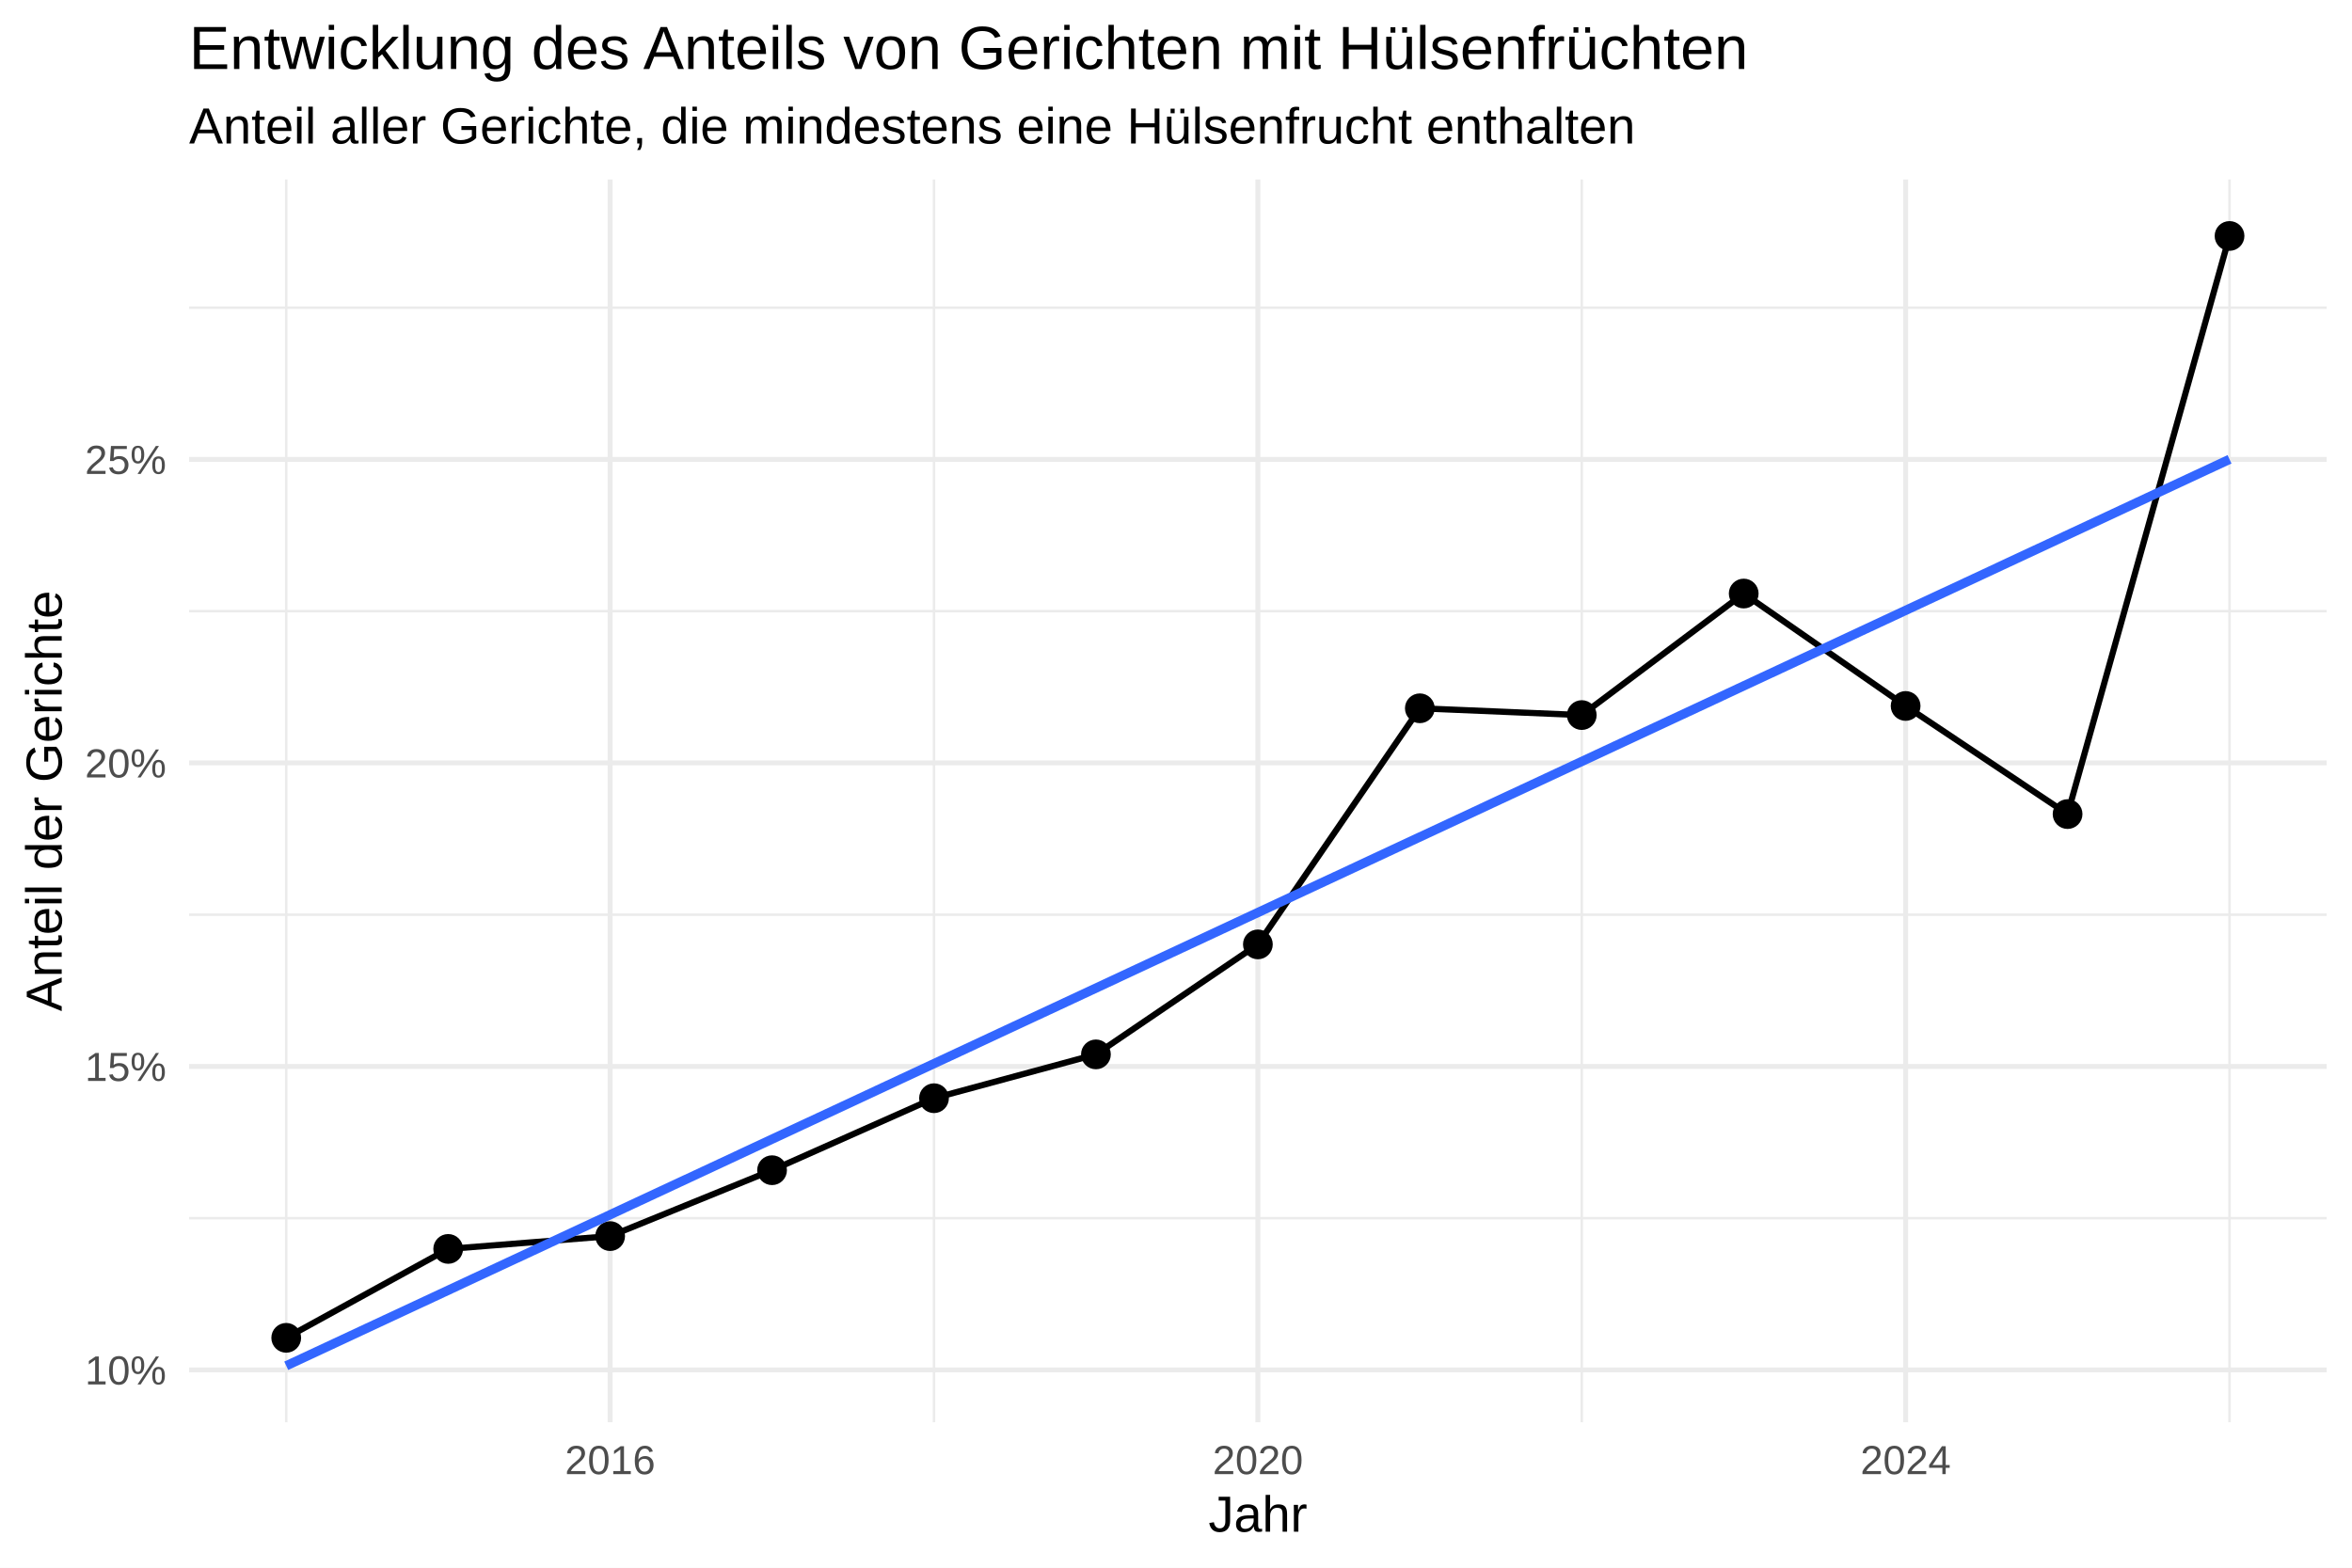
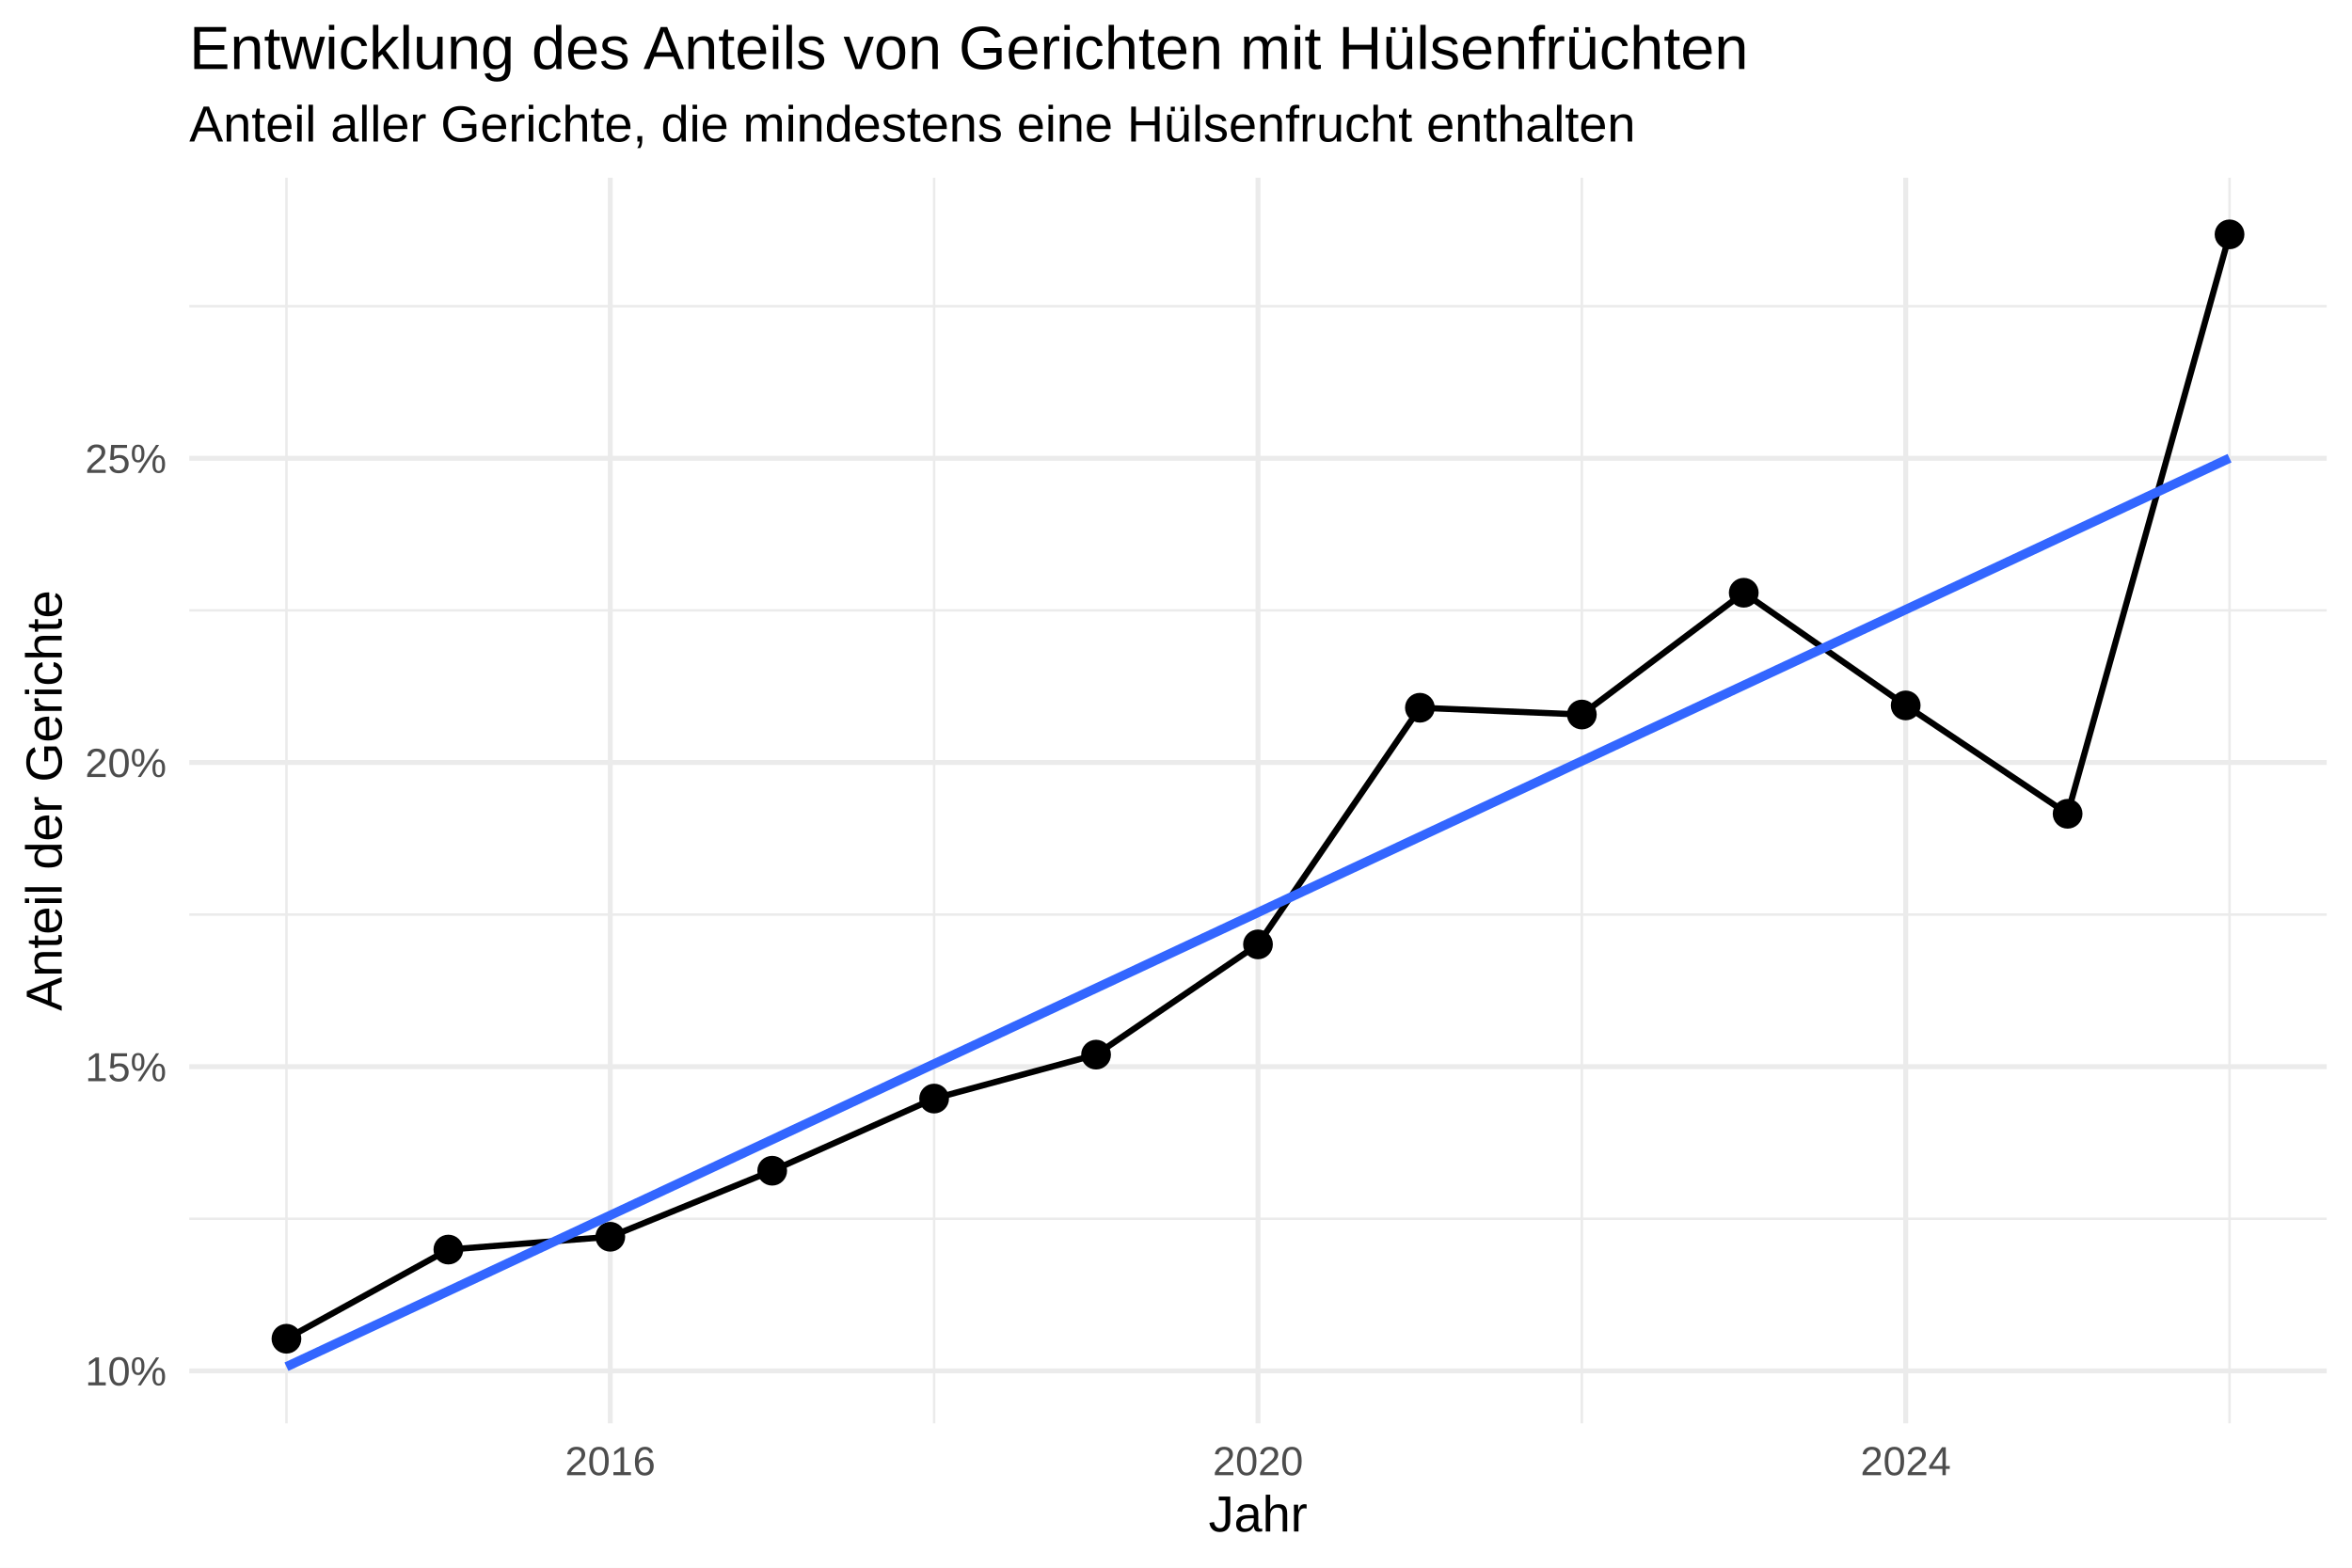
<svg xmlns="http://www.w3.org/2000/svg" width="648.00pt" height="432.00pt" viewBox="0 0 648.00 432.00">
  <g class="svglite">
    <defs>
      <style type="text/css">
    .svglite line, .svglite polyline, .svglite polygon, .svglite path, .svglite rect, .svglite circle {
      fill: none;
      stroke: #000000;
      stroke-linecap: round;
      stroke-linejoin: round;
      stroke-miterlimit: 10.00;
    }
    .svglite text {
      white-space: pre;
    }
    .svglite g.glyphgroup path {
      fill: inherit;
      stroke: none;
    }
  </style>
    </defs>
    <rect width="100%" height="100%" style="stroke: none; fill: #FFFFFF;" />
    <defs>
      <clipPath id="cpMC4wMHw2NDguMDB8MC4wMHw0MzIuMDA=">
        <rect x="0.00" y="0.00" width="648.00" height="432.00" />
      </clipPath>
    </defs>
    <g clip-path="url(#cpMC4wMHw2NDguMDB8MC4wMHw0MzIuMDA=)">
-       <rect x="0.00" y="0.00" width="648.00" height="432.00" style="stroke-width: 1.36; stroke: none; fill: #FFFFFF;" />
+       <rect x="0.00" y="0" width="648.00" height="432.00" style="stroke-width: 1.36; stroke: none; fill: #FFFFFF;" />
    </g>
    <defs>
-       <clipPath id="cpNTIuMTB8NjQxLjAzfDQ5LjQ2fDM5MS45Mw==">
-         <rect x="52.10" y="49.46" width="588.93" height="342.47" />
+       <clipPath id="cpNTIuMTV8NjQxLjAzfDQ4Ljk4fDM5Mi4yMg==">
+         <rect x="52.15" y="48.98" width="588.88" height="343.25" />
      </clipPath>
    </defs>
-     <g clip-path="url(#cpNTIuMTB8NjQxLjAzfDQ5LjQ2fDM5MS45Mw==)">
-       <polyline points="52.10,335.68 641.03,335.68 " style="stroke-width: 0.68; stroke: #EBEBEB; stroke-linecap: butt;" />
-       <polyline points="52.10,252.05 641.03,252.05 " style="stroke-width: 0.68; stroke: #EBEBEB; stroke-linecap: butt;" />
-       <polyline points="52.10,168.41 641.03,168.41 " style="stroke-width: 0.68; stroke: #EBEBEB; stroke-linecap: butt;" />
-       <polyline points="52.10,84.78 641.03,84.78 " style="stroke-width: 0.68; stroke: #EBEBEB; stroke-linecap: butt;" />
-       <polyline points="78.86,391.93 78.86,49.46 " style="stroke-width: 0.68; stroke: #EBEBEB; stroke-linecap: butt;" />
-       <polyline points="257.33,391.93 257.33,49.46 " style="stroke-width: 0.68; stroke: #EBEBEB; stroke-linecap: butt;" />
-       <polyline points="435.79,391.93 435.79,49.46 " style="stroke-width: 0.68; stroke: #EBEBEB; stroke-linecap: butt;" />
-       <polyline points="614.26,391.93 614.26,49.46 " style="stroke-width: 0.68; stroke: #EBEBEB; stroke-linecap: butt;" />
-       <polyline points="52.10,377.50 641.03,377.50 " style="stroke-width: 1.36; stroke: #EBEBEB; stroke-linecap: butt;" />
-       <polyline points="52.10,293.87 641.03,293.87 " style="stroke-width: 1.36; stroke: #EBEBEB; stroke-linecap: butt;" />
-       <polyline points="52.10,210.23 641.03,210.23 " style="stroke-width: 1.36; stroke: #EBEBEB; stroke-linecap: butt;" />
-       <polyline points="52.10,126.60 641.03,126.60 " style="stroke-width: 1.36; stroke: #EBEBEB; stroke-linecap: butt;" />
-       <polyline points="168.10,391.93 168.10,49.46 " style="stroke-width: 1.36; stroke: #EBEBEB; stroke-linecap: butt;" />
-       <polyline points="346.56,391.93 346.56,49.46 " style="stroke-width: 1.36; stroke: #EBEBEB; stroke-linecap: butt;" />
-       <polyline points="525.02,391.93 525.02,49.46 " style="stroke-width: 1.36; stroke: #EBEBEB; stroke-linecap: butt;" />
-       <polyline points="78.86,368.66 123.48,344.16 168.10,340.63 212.71,322.47 257.33,302.63 301.94,290.55 346.56,260.24 391.18,195.18 435.79,197.05 480.41,163.56 525.02,194.54 569.64,224.33 614.26,65.02 " style="stroke-width: 1.71; stroke-linecap: butt;" />
-       <circle cx="78.86" cy="368.66" r="3.65" style="stroke-width: 0.90; fill: #000000;" />
-       <circle cx="123.48" cy="344.16" r="3.65" style="stroke-width: 0.90; fill: #000000;" />
-       <circle cx="168.10" cy="340.63" r="3.65" style="stroke-width: 0.90; fill: #000000;" />
-       <circle cx="212.71" cy="322.47" r="3.65" style="stroke-width: 0.90; fill: #000000;" />
-       <circle cx="257.33" cy="302.63" r="3.65" style="stroke-width: 0.90; fill: #000000;" />
-       <circle cx="301.94" cy="290.55" r="3.65" style="stroke-width: 0.90; fill: #000000;" />
-       <circle cx="346.56" cy="260.24" r="3.65" style="stroke-width: 0.90; fill: #000000;" />
-       <circle cx="391.18" cy="195.18" r="3.65" style="stroke-width: 0.90; fill: #000000;" />
-       <circle cx="435.79" cy="197.05" r="3.65" style="stroke-width: 0.90; fill: #000000;" />
-       <circle cx="480.41" cy="163.56" r="3.65" style="stroke-width: 0.90; fill: #000000;" />
-       <circle cx="525.02" cy="194.54" r="3.65" style="stroke-width: 0.90; fill: #000000;" />
-       <circle cx="569.64" cy="224.33" r="3.65" style="stroke-width: 0.90; fill: #000000;" />
-       <circle cx="614.26" cy="65.02" r="3.65" style="stroke-width: 0.90; fill: #000000;" />
-       <polyline points="78.86,376.36 85.64,373.20 92.42,370.04 99.20,366.87 105.97,363.71 112.75,360.55 119.53,357.39 126.30,354.23 133.08,351.06 139.86,347.90 146.64,344.74 153.41,341.58 160.19,338.42 166.97,335.26 173.74,332.09 180.52,328.93 187.30,325.77 194.08,322.61 200.85,319.45 207.63,316.28 214.41,313.12 221.18,309.96 227.96,306.80 234.74,303.64 241.52,300.47 248.29,297.31 255.07,294.15 261.85,290.99 268.62,287.83 275.40,284.66 282.18,281.50 288.96,278.34 295.73,275.18 302.51,272.02 309.29,268.85 316.06,265.69 322.84,262.53 329.62,259.37 336.39,256.21 343.17,253.04 349.95,249.88 356.73,246.72 363.50,243.56 370.28,240.40 377.06,237.23 383.83,234.07 390.61,230.91 397.39,227.75 404.17,224.59 410.94,221.42 417.72,218.26 424.50,215.10 431.27,211.94 438.05,208.78 444.83,205.61 451.61,202.45 458.38,199.29 465.16,196.13 471.94,192.97 478.71,189.80 485.49,186.64 492.27,183.48 499.05,180.32 505.82,177.16 512.60,173.99 519.38,170.83 526.15,167.67 532.93,164.51 539.71,161.35 546.49,158.19 553.26,155.02 560.04,151.86 566.82,148.70 573.59,145.54 580.37,142.38 587.15,139.21 593.93,136.05 600.70,132.89 607.48,129.73 614.26,126.57 " style="stroke-width: 2.56; stroke: #3366FF; stroke-linecap: butt;" />
+     <g clip-path="url(#cpNTIuMTV8NjQxLjAzfDQ4Ljk4fDM5Mi4yMg==)">
+       <polyline points="52.15,335.85 641.03,335.85 " style="stroke-width: 0.68; stroke: #EBEBEB; stroke-linecap: butt;" />
+       <polyline points="52.15,252.03 641.03,252.03 " style="stroke-width: 0.68; stroke: #EBEBEB; stroke-linecap: butt;" />
+       <polyline points="52.15,168.20 641.03,168.20 " style="stroke-width: 0.68; stroke: #EBEBEB; stroke-linecap: butt;" />
+       <polyline points="52.15,84.38 641.03,84.38 " style="stroke-width: 0.68; stroke: #EBEBEB; stroke-linecap: butt;" />
+       <polyline points="78.92,392.22 78.92,48.98 " style="stroke-width: 0.68; stroke: #EBEBEB; stroke-linecap: butt;" />
+       <polyline points="257.36,392.22 257.36,48.98 " style="stroke-width: 0.68; stroke: #EBEBEB; stroke-linecap: butt;" />
+       <polyline points="435.81,392.22 435.81,48.98 " style="stroke-width: 0.68; stroke: #EBEBEB; stroke-linecap: butt;" />
+       <polyline points="614.26,392.22 614.26,48.98 " style="stroke-width: 0.68; stroke: #EBEBEB; stroke-linecap: butt;" />
+       <polyline points="52.15,377.77 641.03,377.77 " style="stroke-width: 1.36; stroke: #EBEBEB; stroke-linecap: butt;" />
+       <polyline points="52.15,293.94 641.03,293.94 " style="stroke-width: 1.36; stroke: #EBEBEB; stroke-linecap: butt;" />
+       <polyline points="52.15,210.12 641.03,210.12 " style="stroke-width: 1.36; stroke: #EBEBEB; stroke-linecap: butt;" />
+       <polyline points="52.15,126.29 641.03,126.29 " style="stroke-width: 1.36; stroke: #EBEBEB; stroke-linecap: butt;" />
+       <polyline points="168.14,392.22 168.14,48.98 " style="stroke-width: 1.36; stroke: #EBEBEB; stroke-linecap: butt;" />
+       <polyline points="346.59,392.22 346.59,48.98 " style="stroke-width: 1.36; stroke: #EBEBEB; stroke-linecap: butt;" />
+       <polyline points="525.04,392.22 525.04,48.98 " style="stroke-width: 1.36; stroke: #EBEBEB; stroke-linecap: butt;" />
+       <polyline points="78.92,368.91 123.53,344.34 168.14,340.81 212.75,322.61 257.36,302.73 301.98,290.62 346.59,260.24 391.20,195.03 435.81,196.90 480.42,163.34 525.04,194.39 569.65,224.25 614.26,64.58 " style="stroke-width: 1.71; stroke-linecap: butt;" />
+       <circle cx="78.92" cy="368.91" r="3.65" style="stroke-width: 0.90; fill: #000000;" />
+       <circle cx="123.53" cy="344.34" r="3.65" style="stroke-width: 0.90; fill: #000000;" />
+       <circle cx="168.14" cy="340.81" r="3.65" style="stroke-width: 0.90; fill: #000000;" />
+       <circle cx="212.75" cy="322.61" r="3.65" style="stroke-width: 0.90; fill: #000000;" />
+       <circle cx="257.36" cy="302.73" r="3.65" style="stroke-width: 0.90; fill: #000000;" />
+       <circle cx="301.98" cy="290.62" r="3.65" style="stroke-width: 0.90; fill: #000000;" />
+       <circle cx="346.59" cy="260.24" r="3.65" style="stroke-width: 0.90; fill: #000000;" />
+       <circle cx="391.20" cy="195.03" r="3.65" style="stroke-width: 0.90; fill: #000000;" />
+       <circle cx="435.81" cy="196.90" r="3.65" style="stroke-width: 0.90; fill: #000000;" />
+       <circle cx="480.42" cy="163.34" r="3.65" style="stroke-width: 0.90; fill: #000000;" />
+       <circle cx="525.04" cy="194.39" r="3.65" style="stroke-width: 0.90; fill: #000000;" />
+       <circle cx="569.65" cy="224.25" r="3.65" style="stroke-width: 0.90; fill: #000000;" />
+       <circle cx="614.26" cy="64.58" r="3.65" style="stroke-width: 0.90; fill: #000000;" />
+       <polyline points="78.92,376.62 85.69,373.45 92.47,370.28 99.25,367.11 106.02,363.95 112.80,360.78 119.58,357.61 126.35,354.44 133.13,351.27 139.91,348.10 146.68,344.93 153.46,341.76 160.24,338.59 167.01,335.42 173.79,332.25 180.56,329.09 187.34,325.92 194.12,322.75 200.89,319.58 207.67,316.41 214.45,313.24 221.22,310.07 228.00,306.90 234.78,303.73 241.55,300.56 248.33,297.39 255.11,294.22 261.88,291.06 268.66,287.89 275.44,284.72 282.21,281.55 288.99,278.38 295.76,275.21 302.54,272.04 309.32,268.87 316.09,265.70 322.87,262.53 329.65,259.36 336.42,256.20 343.20,253.03 349.98,249.86 356.75,246.69 363.53,243.52 370.31,240.35 377.08,237.18 383.86,234.01 390.64,230.84 397.41,227.67 404.19,224.50 410.96,221.33 417.74,218.17 424.52,215.00 431.29,211.83 438.07,208.66 444.85,205.49 451.62,202.32 458.40,199.15 465.18,195.98 471.95,192.81 478.73,189.64 485.51,186.47 492.28,183.31 499.06,180.14 505.84,176.97 512.61,173.80 519.39,170.63 526.16,167.46 532.94,164.29 539.72,161.12 546.49,157.95 553.27,154.78 560.05,151.61 566.82,148.44 573.60,145.28 580.38,142.11 587.15,138.94 593.93,135.77 600.71,132.60 607.48,129.43 614.26,126.26 " style="stroke-width: 2.56; stroke: #3366FF; stroke-linecap: butt;" />
    </g>
    <g clip-path="url(#cpMC4wMHw2NDguMDB8MC4wMHw0MzIuMDA=)">
-       <text x="45.82" y="381.51" text-anchor="end" style="font-size: 11.20px;fill: #4D4D4D; font-family: &quot;Arial&quot;;" textLength="22.39px" lengthAdjust="spacingAndGlyphs">10%</text>
-       <text x="45.82" y="297.87" text-anchor="end" style="font-size: 11.20px;fill: #4D4D4D; font-family: &quot;Arial&quot;;" textLength="22.39px" lengthAdjust="spacingAndGlyphs">15%</text>
-       <text x="45.82" y="214.24" text-anchor="end" style="font-size: 11.20px;fill: #4D4D4D; font-family: &quot;Arial&quot;;" textLength="22.39px" lengthAdjust="spacingAndGlyphs">20%</text>
-       <text x="45.82" y="130.60" text-anchor="end" style="font-size: 11.20px;fill: #4D4D4D; font-family: &quot;Arial&quot;;" textLength="22.39px" lengthAdjust="spacingAndGlyphs">25%</text>
-       <text x="168.10" y="406.22" text-anchor="middle" style="font-size: 11.20px;fill: #4D4D4D; font-family: &quot;Arial&quot;;" textLength="24.88px" lengthAdjust="spacingAndGlyphs">2016</text>
-       <text x="346.56" y="406.22" text-anchor="middle" style="font-size: 11.20px;fill: #4D4D4D; font-family: &quot;Arial&quot;;" textLength="24.88px" lengthAdjust="spacingAndGlyphs">2020</text>
-       <text x="525.02" y="406.22" text-anchor="middle" style="font-size: 11.20px;fill: #4D4D4D; font-family: &quot;Arial&quot;;" textLength="24.88px" lengthAdjust="spacingAndGlyphs">2024</text>
-       <text x="346.56" y="422.08" text-anchor="middle" style="font-size: 14.00px; font-family: &quot;Arial&quot;;" textLength="27.22px" lengthAdjust="spacingAndGlyphs">Jahr</text>
-       <text transform="translate(17.00,220.69) rotate(-90)" text-anchor="middle" style="font-size: 14.00px; font-family: &quot;Arial&quot;;" textLength="115.91px" lengthAdjust="spacingAndGlyphs">Anteil der Gerichte</text>
-       <text x="52.10" y="39.54" style="font-size: 14.00px; font-family: &quot;Arial&quot;;" textLength="398.30px" lengthAdjust="spacingAndGlyphs">Anteil aller Gerichte, die mindestens eine Hülsenfrucht enthalten</text>
-       <text x="52.10" y="19.01" style="font-size: 16.80px; font-family: &quot;Arial&quot;;" textLength="429.64px" lengthAdjust="spacingAndGlyphs">Entwicklung des Anteils von Gerichten mit Hülsenfrüchten</text>
+       <text x="45.87" y="381.77" text-anchor="end" style="font-size: 11.20px;fill: #4D4D4D; font-family: &quot;Arial&quot;;" textLength="22.39px" lengthAdjust="spacingAndGlyphs">10%</text>
+       <text x="45.87" y="297.95" text-anchor="end" style="font-size: 11.20px;fill: #4D4D4D; font-family: &quot;Arial&quot;;" textLength="22.39px" lengthAdjust="spacingAndGlyphs">15%</text>
+       <text x="45.87" y="214.12" text-anchor="end" style="font-size: 11.20px;fill: #4D4D4D; font-family: &quot;Arial&quot;;" textLength="22.39px" lengthAdjust="spacingAndGlyphs">20%</text>
+       <text x="45.87" y="130.30" text-anchor="end" style="font-size: 11.20px;fill: #4D4D4D; font-family: &quot;Arial&quot;;" textLength="22.39px" lengthAdjust="spacingAndGlyphs">25%</text>
+       <text x="168.14" y="406.51" text-anchor="middle" style="font-size: 11.20px;fill: #4D4D4D; font-family: &quot;Arial&quot;;" textLength="24.88px" lengthAdjust="spacingAndGlyphs">2016</text>
+       <text x="346.59" y="406.51" text-anchor="middle" style="font-size: 11.20px;fill: #4D4D4D; font-family: &quot;Arial&quot;;" textLength="24.88px" lengthAdjust="spacingAndGlyphs">2020</text>
+       <text x="525.04" y="406.51" text-anchor="middle" style="font-size: 11.20px;fill: #4D4D4D; font-family: &quot;Arial&quot;;" textLength="24.88px" lengthAdjust="spacingAndGlyphs">2024</text>
+       <text x="346.59" y="422.03" text-anchor="middle" style="font-size: 14.00px; font-family: &quot;Arial&quot;;" textLength="27.22px" lengthAdjust="spacingAndGlyphs">Jahr</text>
+       <text transform="translate(17.00,220.60) rotate(-90)" text-anchor="middle" style="font-size: 14.00px; font-family: &quot;Arial&quot;;" textLength="115.91px" lengthAdjust="spacingAndGlyphs">Anteil der Gerichte</text>
+       <text x="52.15" y="39.00" style="font-size: 14.00px; font-family: &quot;Arial&quot;;" textLength="398.30px" lengthAdjust="spacingAndGlyphs">Anteil aller Gerichte, die mindestens eine Hülsenfrucht enthalten</text>
+       <text x="52.15" y="19.01" style="font-size: 16.80px; font-family: &quot;Arial&quot;;" textLength="429.64px" lengthAdjust="spacingAndGlyphs">Entwicklung des Anteils von Gerichten mit Hülsenfrüchten</text>
    </g>
  </g>
</svg>
